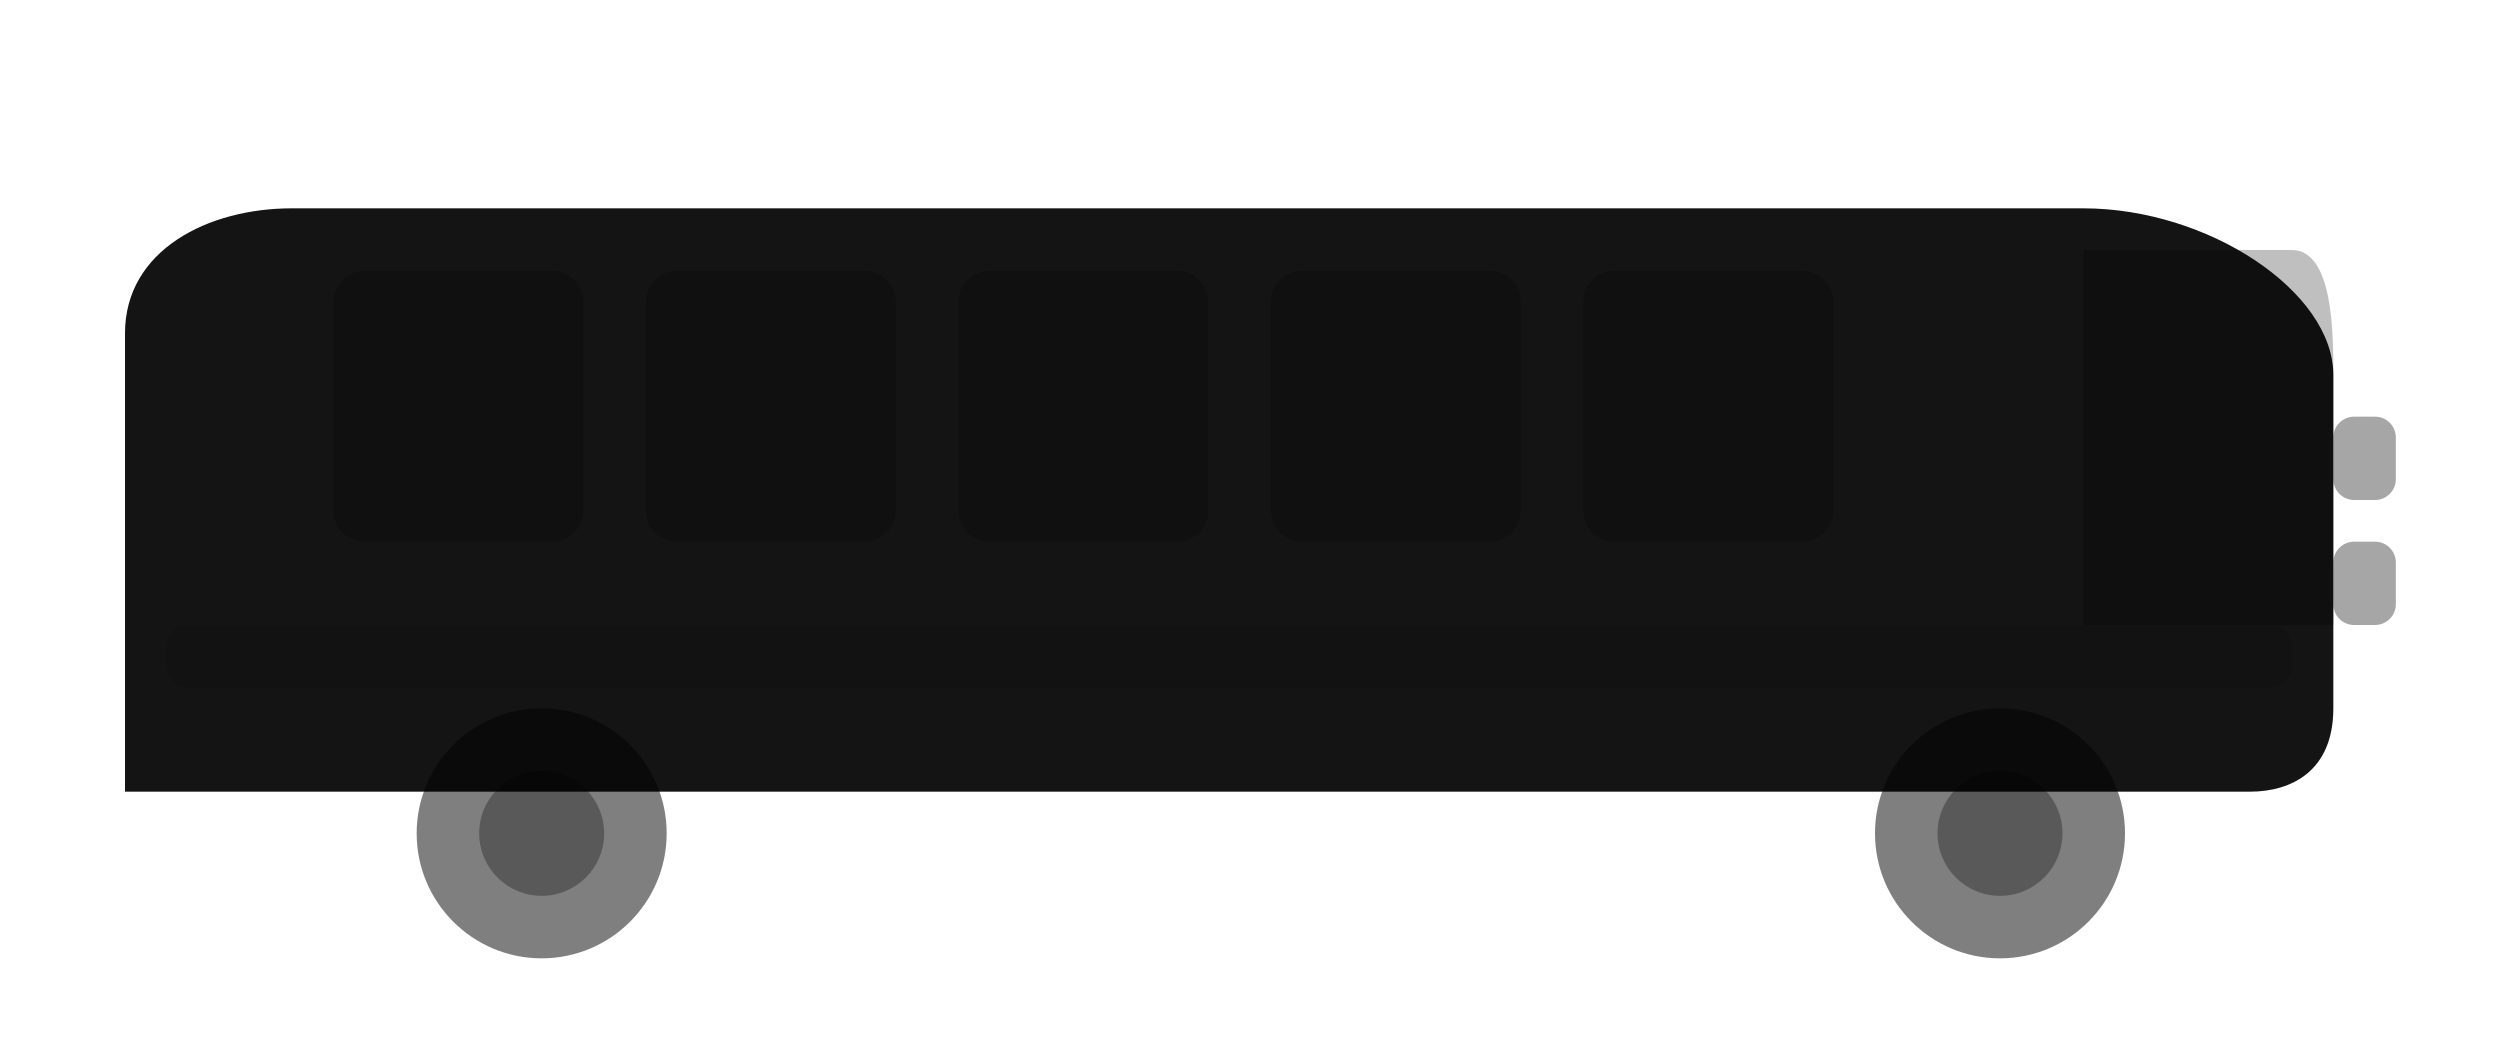
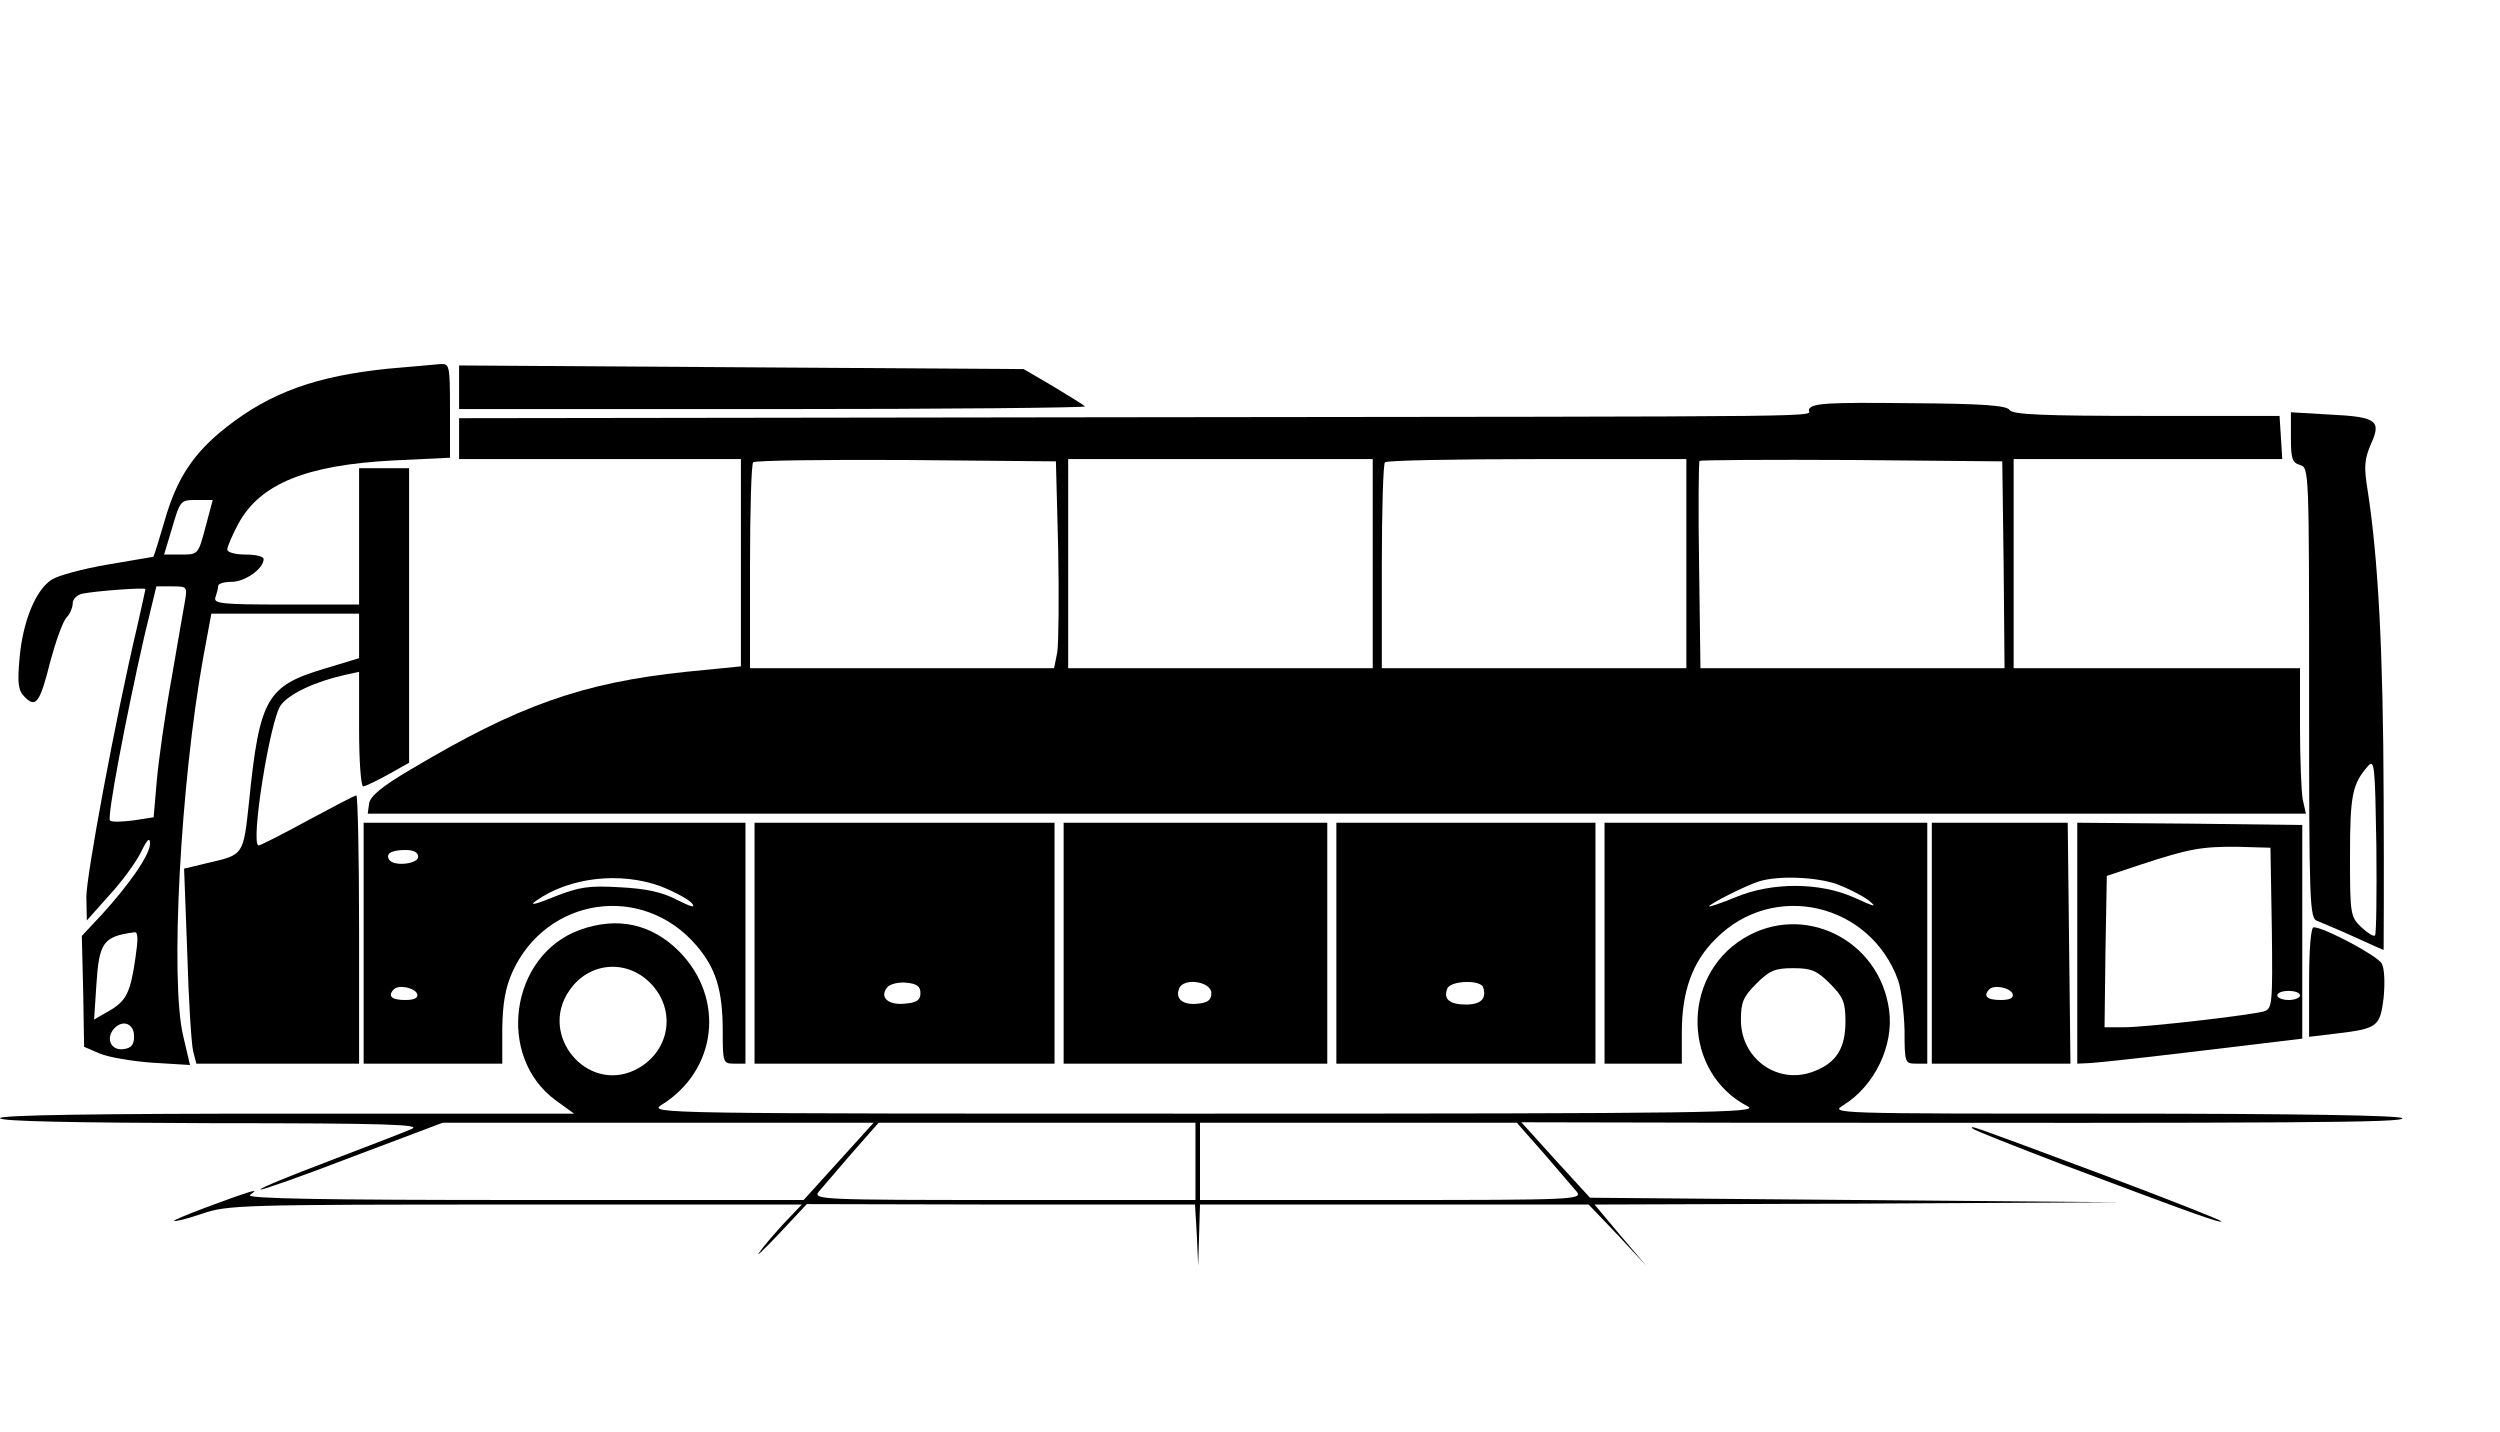
- <svg xmlns="http://www.w3.org/2000/svg" viewBox="0 0 120 50" fill="currentColor">
-   <path d="M6 38 L6 16 C6 12, 10 10, 14 10 L100 10 C106 10, 112 14, 112 18 L112 34 C112 37, 110 38, 108 38 Z" opacity="0.92" />
-   <path d="M100 12 L110 12 C112 12, 112 16, 112 18 L112 30 L100 30 Z" fill="currentColor" opacity="0.25" />
-   <rect x="16" y="13" width="12" height="13" rx="1.5" fill="currentColor" opacity="0.2" />
-   <rect x="31" y="13" width="12" height="13" rx="1.5" fill="currentColor" opacity="0.2" />
-   <rect x="46" y="13" width="12" height="13" rx="1.5" fill="currentColor" opacity="0.2" />
-   <rect x="61" y="13" width="12" height="13" rx="1.5" fill="currentColor" opacity="0.2" />
-   <rect x="76" y="13" width="12" height="13" rx="1.5" fill="currentColor" opacity="0.2" />
-   <rect x="8" y="30" width="102" height="3" rx="1" fill="currentColor" opacity="0.1" />
-   <circle cx="26" cy="40" r="6" fill="currentColor" opacity="0.5" />
-   <circle cx="26" cy="40" r="3" fill="currentColor" opacity="0.3" />
-   <circle cx="96" cy="40" r="6" fill="currentColor" opacity="0.5" />
-   <circle cx="96" cy="40" r="3" fill="currentColor" opacity="0.3" />
-   <rect x="112" y="20" width="3" height="4" rx="1" fill="currentColor" opacity="0.35" />
-   <rect x="112" y="26" width="3" height="4" rx="1" fill="currentColor" opacity="0.35" />
+ <svg xmlns="http://www.w3.org/2000/svg" version="1.0" viewBox="0 0 550 315" preserveAspectRatio="xMidYMid meet" style="width:100%;height:auto;display:block;">
+   <g transform="translate(0,315) scale(0.1,-0.1)" fill="currentColor" stroke="none">
+     <path d="M855 2339 c-158 -16 -259 -52 -356 -128 -72 -56 -110 -113 -136 -204 -13 -44 -24 -81 -26 -82 -1 0 -46 -8 -100 -17 -53 -9 -109 -24 -123 -33 -36 -23 -64 -93 -71 -173 -5 -57 -3 -71 12 -86 24 -24 33 -12 56 80 12 44 27 86 35 95 8 8 14 23 14 32 0 9 10 19 22 21 29 6 138 14 138 10 0 -2 -9 -41 -19 -86 -47 -199 -111 -544 -111 -591 l1 -52 49 55 c28 30 59 73 70 95 14 29 20 34 20 19 0 -24 -44 -88 -106 -156 l-44 -47 3 -122 2 -122 35 -15 c19 -8 72 -17 116 -20 l82 -5 -15 64 c-29 121 -6 555 44 832 l18 97 162 0 163 0 0 -49 0 -49 -76 -23 c-127 -38 -143 -65 -166 -292 -13 -120 -11 -117 -93 -136 l-50 -12 7 -187 c3 -103 9 -199 13 -215 l7 -27 179 0 179 0 0 295 c0 162 -3 295 -6 295 -4 0 -51 -25 -107 -55 -55 -30 -104 -55 -108 -55 -19 0 25 277 49 309 19 25 74 51 140 66 l32 7 0 -126 c0 -69 4 -126 9 -126 5 0 29 12 55 26 l46 26 0 324 0 324 -55 0 -55 0 0 -150 0 -150 -161 0 c-143 0 -160 2 -155 16 3 9 6 20 6 25 0 5 13 9 30 9 29 0 70 29 70 50 0 6 -18 10 -40 10 -23 0 -40 5 -40 11 0 6 11 32 25 58 48 87 149 128 340 138 l125 6 0 104 c0 101 -1 103 -22 102 -13 -1 -63 -6 -113 -10z m-403 -349 c-16 -60 -16 -60 -54 -60 l-37 0 16 53 c20 68 19 67 58 67 l33 0 -16 -60z m-45 -162 c-3 -18 -17 -96 -30 -173 -14 -77 -28 -177 -32 -222 l-7 -81 -45 -7 c-25 -3 -48 -4 -51 0 -7 6 35 227 75 403 l27 112 34 0 c34 0 34 -1 29 -32z m-109 -785 c-11 -77 -20 -95 -58 -117 l-33 -19 5 76 c6 94 15 107 84 116 8 1 8 -16 2 -56z m-3 -173 c0 -18 -6 -26 -23 -28 -27 -4 -40 22 -22 44 19 22 45 13 45 -16z" />
+     <path d="M1010 2298 l0 -48 692 0 c380 0 689 3 685 6 -3 3 -35 23 -70 44 l-65 38 -621 4 -621 4 0 -48z" />
+     <path d="M3980 2250 c-10 -18 155 -16 -1552 -18 l-1418 -2 0 -45 0 -45 310 0 310 0 0 -228 0 -228 -121 -12 c-228 -24 -369 -74 -604 -214 -65 -38 -91 -60 -93 -76 l-3 -22 2132 0 2132 0 -7 31 c-3 17 -6 89 -6 160 l0 129 -315 0 -315 0 0 230 0 230 296 0 295 0 -3 48 -3 47 -293 0 c-230 0 -294 3 -301 13 -6 10 -58 14 -220 15 -179 2 -214 0 -221 -13z m-1652 -307 c2 -106 1 -208 -2 -228 l-7 -35 -334 0 -335 0 0 223 c0 123 3 227 7 230 4 4 155 6 336 5 l330 -3 5 -192z m692 -33 l0 -230 -335 0 -335 0 0 230 0 230 335 0 335 0 0 -230z m690 0 l0 -230 -335 0 -335 0 0 223 c0 123 3 227 7 230 3 4 154 7 335 7 l328 0 0 -230z m698 -2 l2 -228 -334 0 -335 0 -3 226 c-2 124 -1 228 1 230 3 2 153 3 335 2 l331 -3 3 -227z" />
+     <path d="M5040 2187 c0 -46 3 -55 20 -60 20 -5 20 -14 20 -501 0 -464 1 -497 18 -502 9 -4 46 -19 81 -35 35 -16 64 -29 65 -29 0 0 1 152 0 338 -1 318 -12 524 -35 672 -9 54 -7 70 7 103 24 52 12 60 -91 65 l-85 5 0 -56z m185 -1095 c-3 -3 -16 5 -30 18 -24 23 -25 28 -25 157 0 133 5 158 39 197 15 17 16 4 19 -174 1 -106 0 -195 -3 -198z" />
+     <path d="M800 1075 l0 -265 153 0 152 0 0 78 c1 56 7 89 22 123 75 166 287 197 405 59 43 -50 58 -98 58 -189 0 -69 1 -71 25 -71 l25 0 0 265 0 265 -420 0 -420 0 0 -265z m120 190 c0 -16 -55 -22 -64 -6 -8 13 5 21 36 21 18 0 28 -5 28 -15z m534 -65 c30 -12 60 -28 68 -37 9 -11 0 -9 -32 7 -32 17 -67 25 -126 28 -69 4 -89 1 -145 -21 -41 -17 -56 -20 -40 -9 73 52 185 65 275 32z m-536 -237 c2 -9 -7 -13 -27 -13 -30 0 -39 9 -24 24 11 10 46 3 51 -11z" />
+     <path d="M1660 1075 l0 -265 330 0 330 0 0 265 0 265 -330 0 -330 0 0 -265z m365 -110 c0 -15 -8 -21 -34 -23 -37 -4 -57 14 -39 36 6 7 25 12 42 10 23 -2 31 -8 31 -23z" />
+     <path d="M2340 1075 l0 -265 290 0 290 0 0 265 0 265 -290 0 -290 0 0 -265z m325 -110 c0 -15 -8 -21 -29 -23 -33 -4 -51 10 -42 33 9 25 71 16 71 -10z" />
+     <path d="M2940 1075 l0 -265 285 0 285 0 0 265 0 265 -285 0 -285 0 0 -265z m323 -97 c8 -25 -5 -38 -38 -38 -36 0 -50 12 -41 35 7 18 73 20 79 3z" />
+     <path d="M3530 1075 l0 -265 85 0 85 0 0 68 c0 91 23 156 75 207 127 128 340 78 401 -92 7 -21 13 -71 14 -110 0 -71 1 -73 25 -73 l25 0 0 265 0 265 -355 0 -355 0 0 -265z m511 130 c24 -9 55 -25 69 -35 21 -17 16 -16 -30 5 -75 34 -181 35 -262 1 -32 -13 -58 -22 -58 -20 0 5 81 46 110 55 42 13 124 10 171 -6z" />
+     <path d="M4250 1075 l0 -265 153 0 152 0 -3 265 -3 265 -149 0 -150 0 0 -265z m178 -112 c2 -9 -7 -13 -27 -13 -30 0 -39 9 -24 24 11 10 46 3 51 -11z" />
+     <path d="M4570 1075 l0 -265 23 1 c12 0 123 12 247 27 l225 27 0 235 0 235 -247 3 -248 2 0 -265z m428 33 c2 -167 1 -177 -17 -183 -28 -8 -258 -35 -309 -35 l-42 0 2 166 3 167 75 25 c106 35 135 40 215 39 l70 -2 3 -177z m62 -148 c0 -5 -11 -10 -25 -10 -14 0 -25 5 -25 10 0 6 11 10 25 10 14 0 25 -4 25 -10z" />
+     <path d="M1275 1104 c-153 -56 -184 -279 -52 -375 l40 -29 -631 0 c-415 0 -632 -3 -632 -10 0 -7 163 -10 468 -11 388 0 462 -3 437 -13 -16 -7 -99 -39 -183 -71 -84 -32 -151 -59 -149 -62 2 -2 93 30 202 72 l199 75 474 0 474 0 -77 -85 -77 -85 -617 0 c-443 0 -612 3 -601 11 13 10 13 10 0 7 -45 -14 -170 -61 -167 -64 2 -2 30 5 62 16 56 19 84 20 689 20 l630 0 -40 -42 c-22 -24 -46 -52 -54 -64 -8 -11 12 8 45 43 l60 64 427 -1 427 0 4 -67 3 -68 2 68 2 67 428 0 427 0 64 -67 63 -68 -57 67 -57 68 579 2 578 3 -584 5 -583 5 -76 83 -75 83 489 -1 c1234 -1 1455 0 1449 10 -4 6 -226 10 -633 10 -622 0 -627 0 -596 19 68 42 111 131 100 209 -21 156 -190 238 -321 157 -138 -85 -133 -295 10 -369 27 -14 -78 -16 -1195 -16 -1199 0 -1224 0 -1195 19 123 76 141 235 39 338 -61 61 -136 77 -219 47z m155 -116 c60 -60 44 -154 -33 -192 -106 -51 -212 76 -145 174 42 63 125 71 178 18z m2596 -2 c29 -29 34 -41 34 -83 0 -58 -19 -90 -67 -109 -79 -33 -163 25 -163 112 0 39 5 51 34 80 29 29 41 34 81 34 40 0 52 -5 81 -34z m-1396 -391 l0 -85 -421 0 c-400 0 -421 1 -408 18 8 9 40 47 73 85 l59 67 348 0 349 0 0 -85z m766 18 c33 -38 65 -76 73 -85 13 -17 -8 -18 -408 -18 l-421 0 0 85 0 85 349 0 348 0 59 -67z" />
+     <path d="M5080 989 l0 -120 58 7 c93 11 98 15 106 79 3 32 2 64 -4 75 -9 17 -127 80 -150 80 -6 0 -10 -47 -10 -121z" />
+     <path d="M4340 667 c4 -4 91 -38 195 -78 290 -109 348 -130 352 -126 1 2 -115 48 -259 102 -300 112 -295 110 -288 102z" />
+   </g>
</svg>
